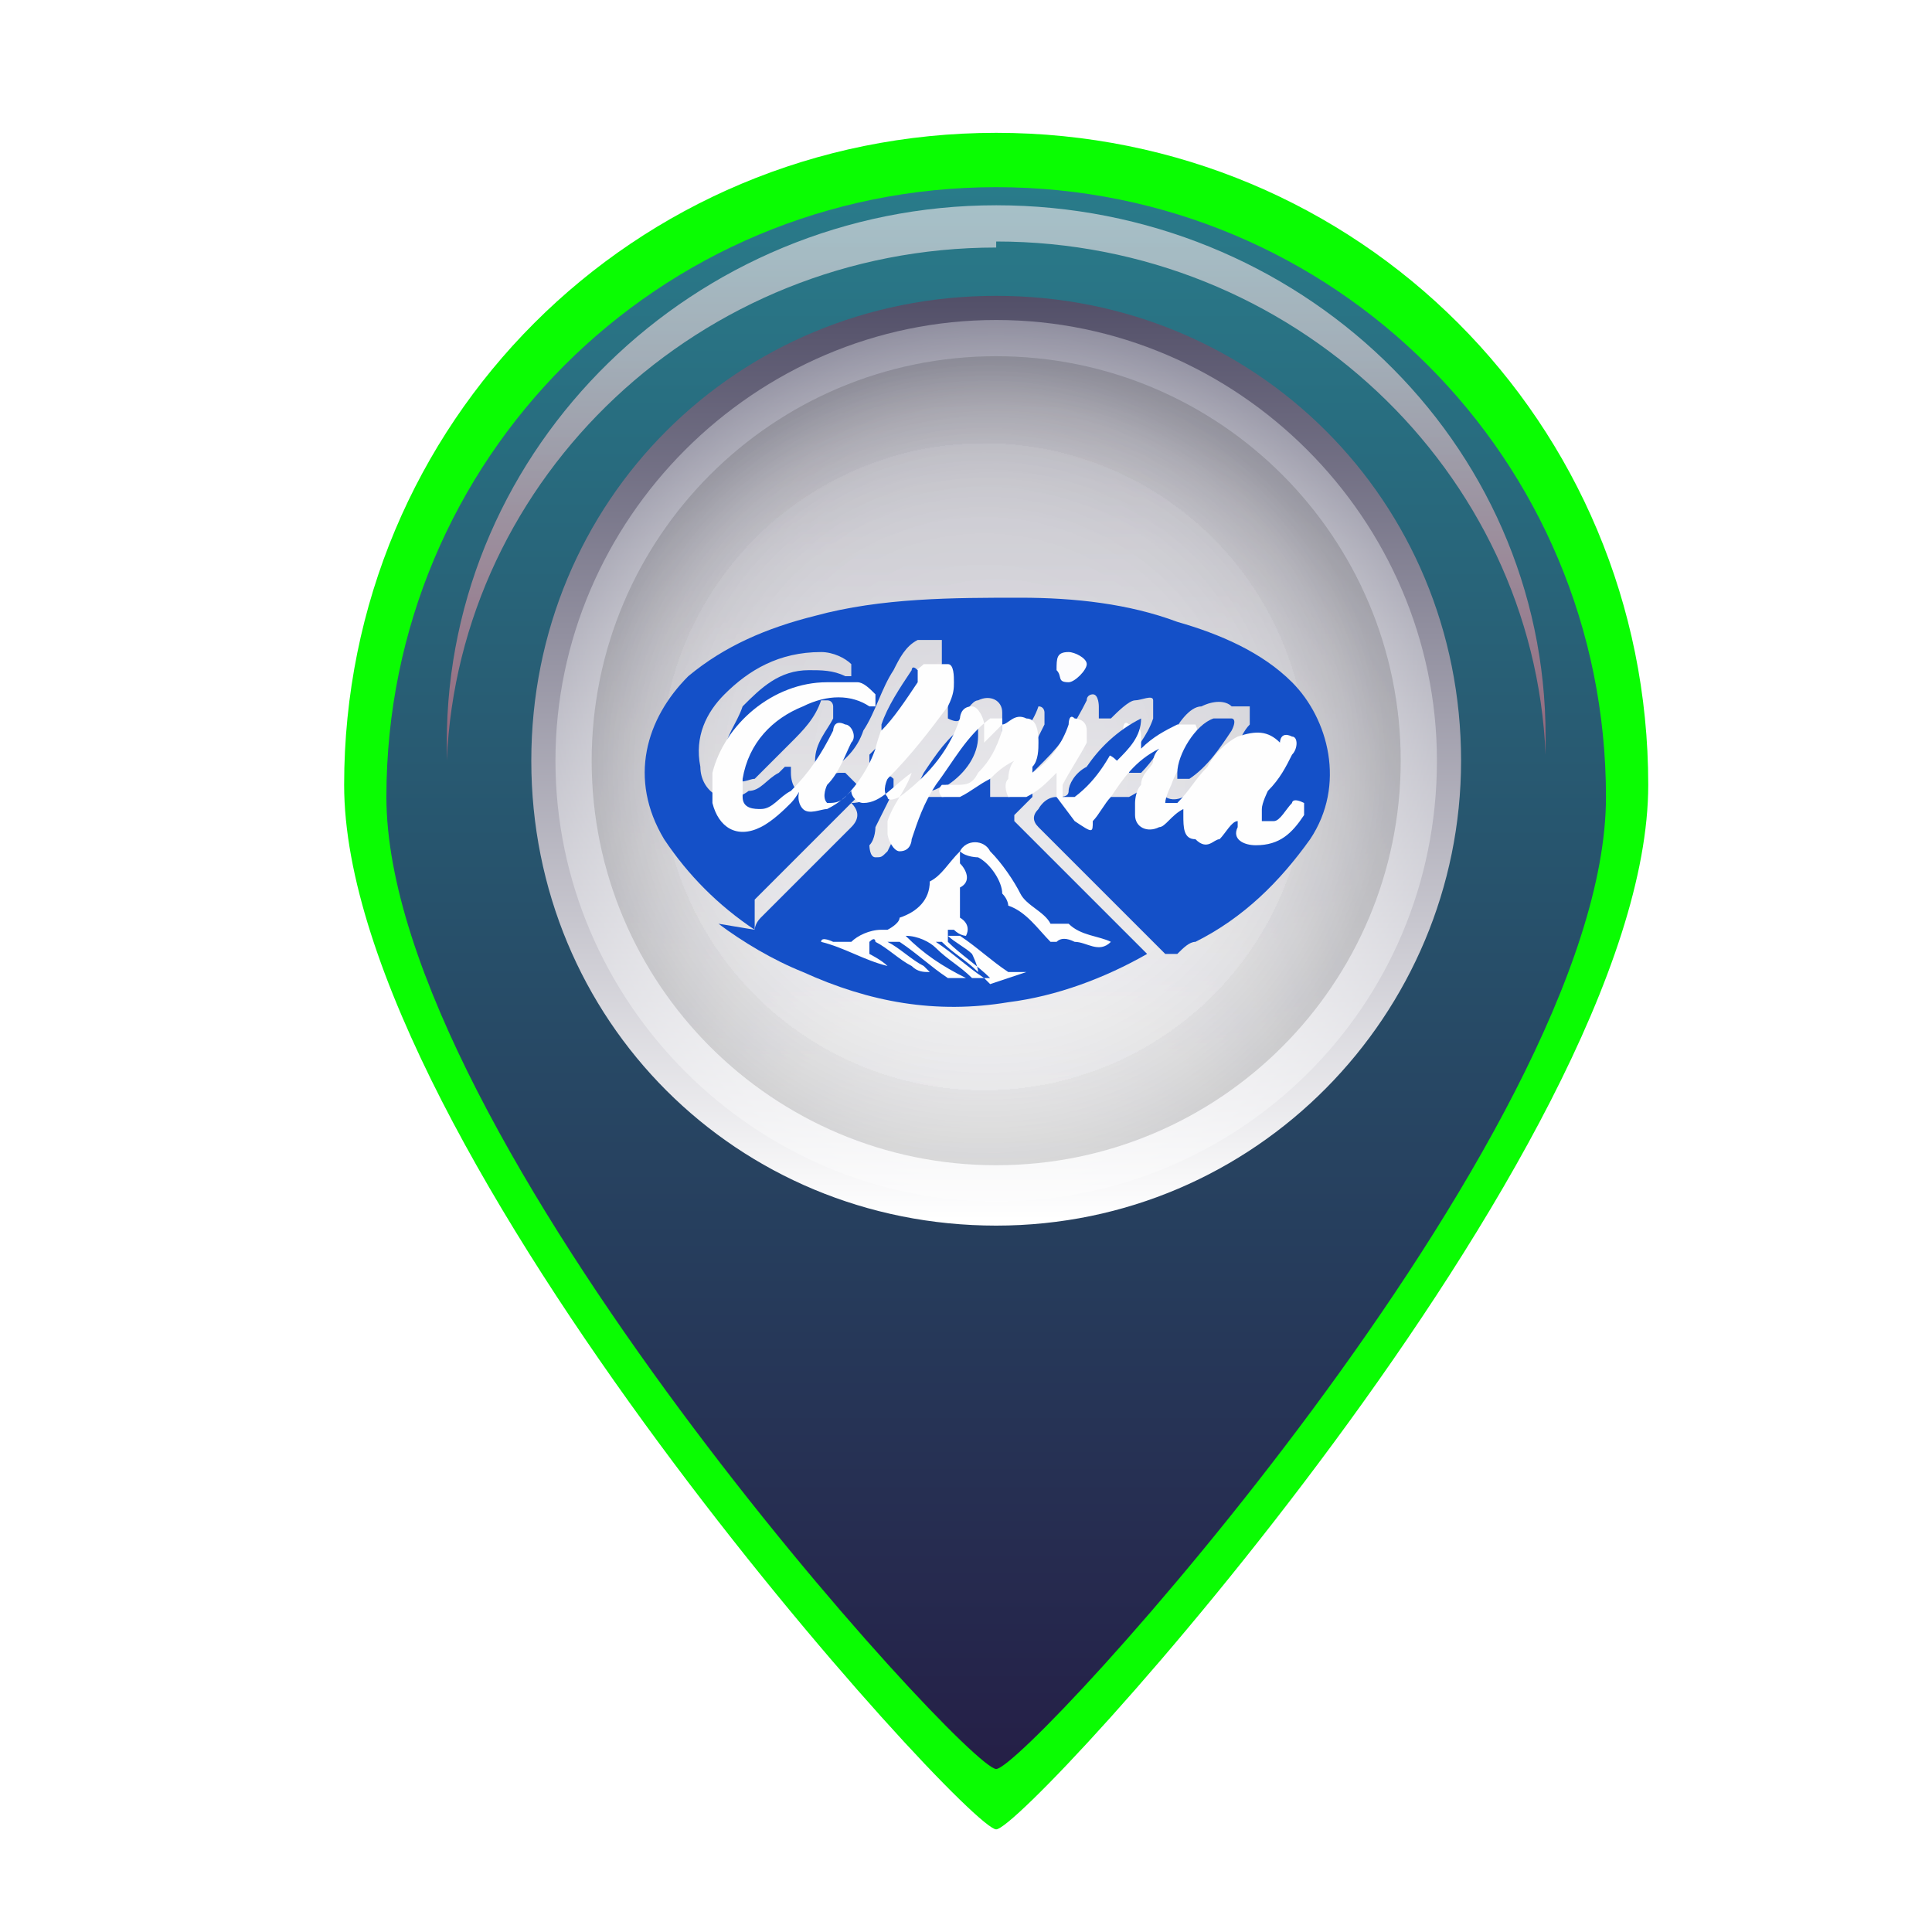
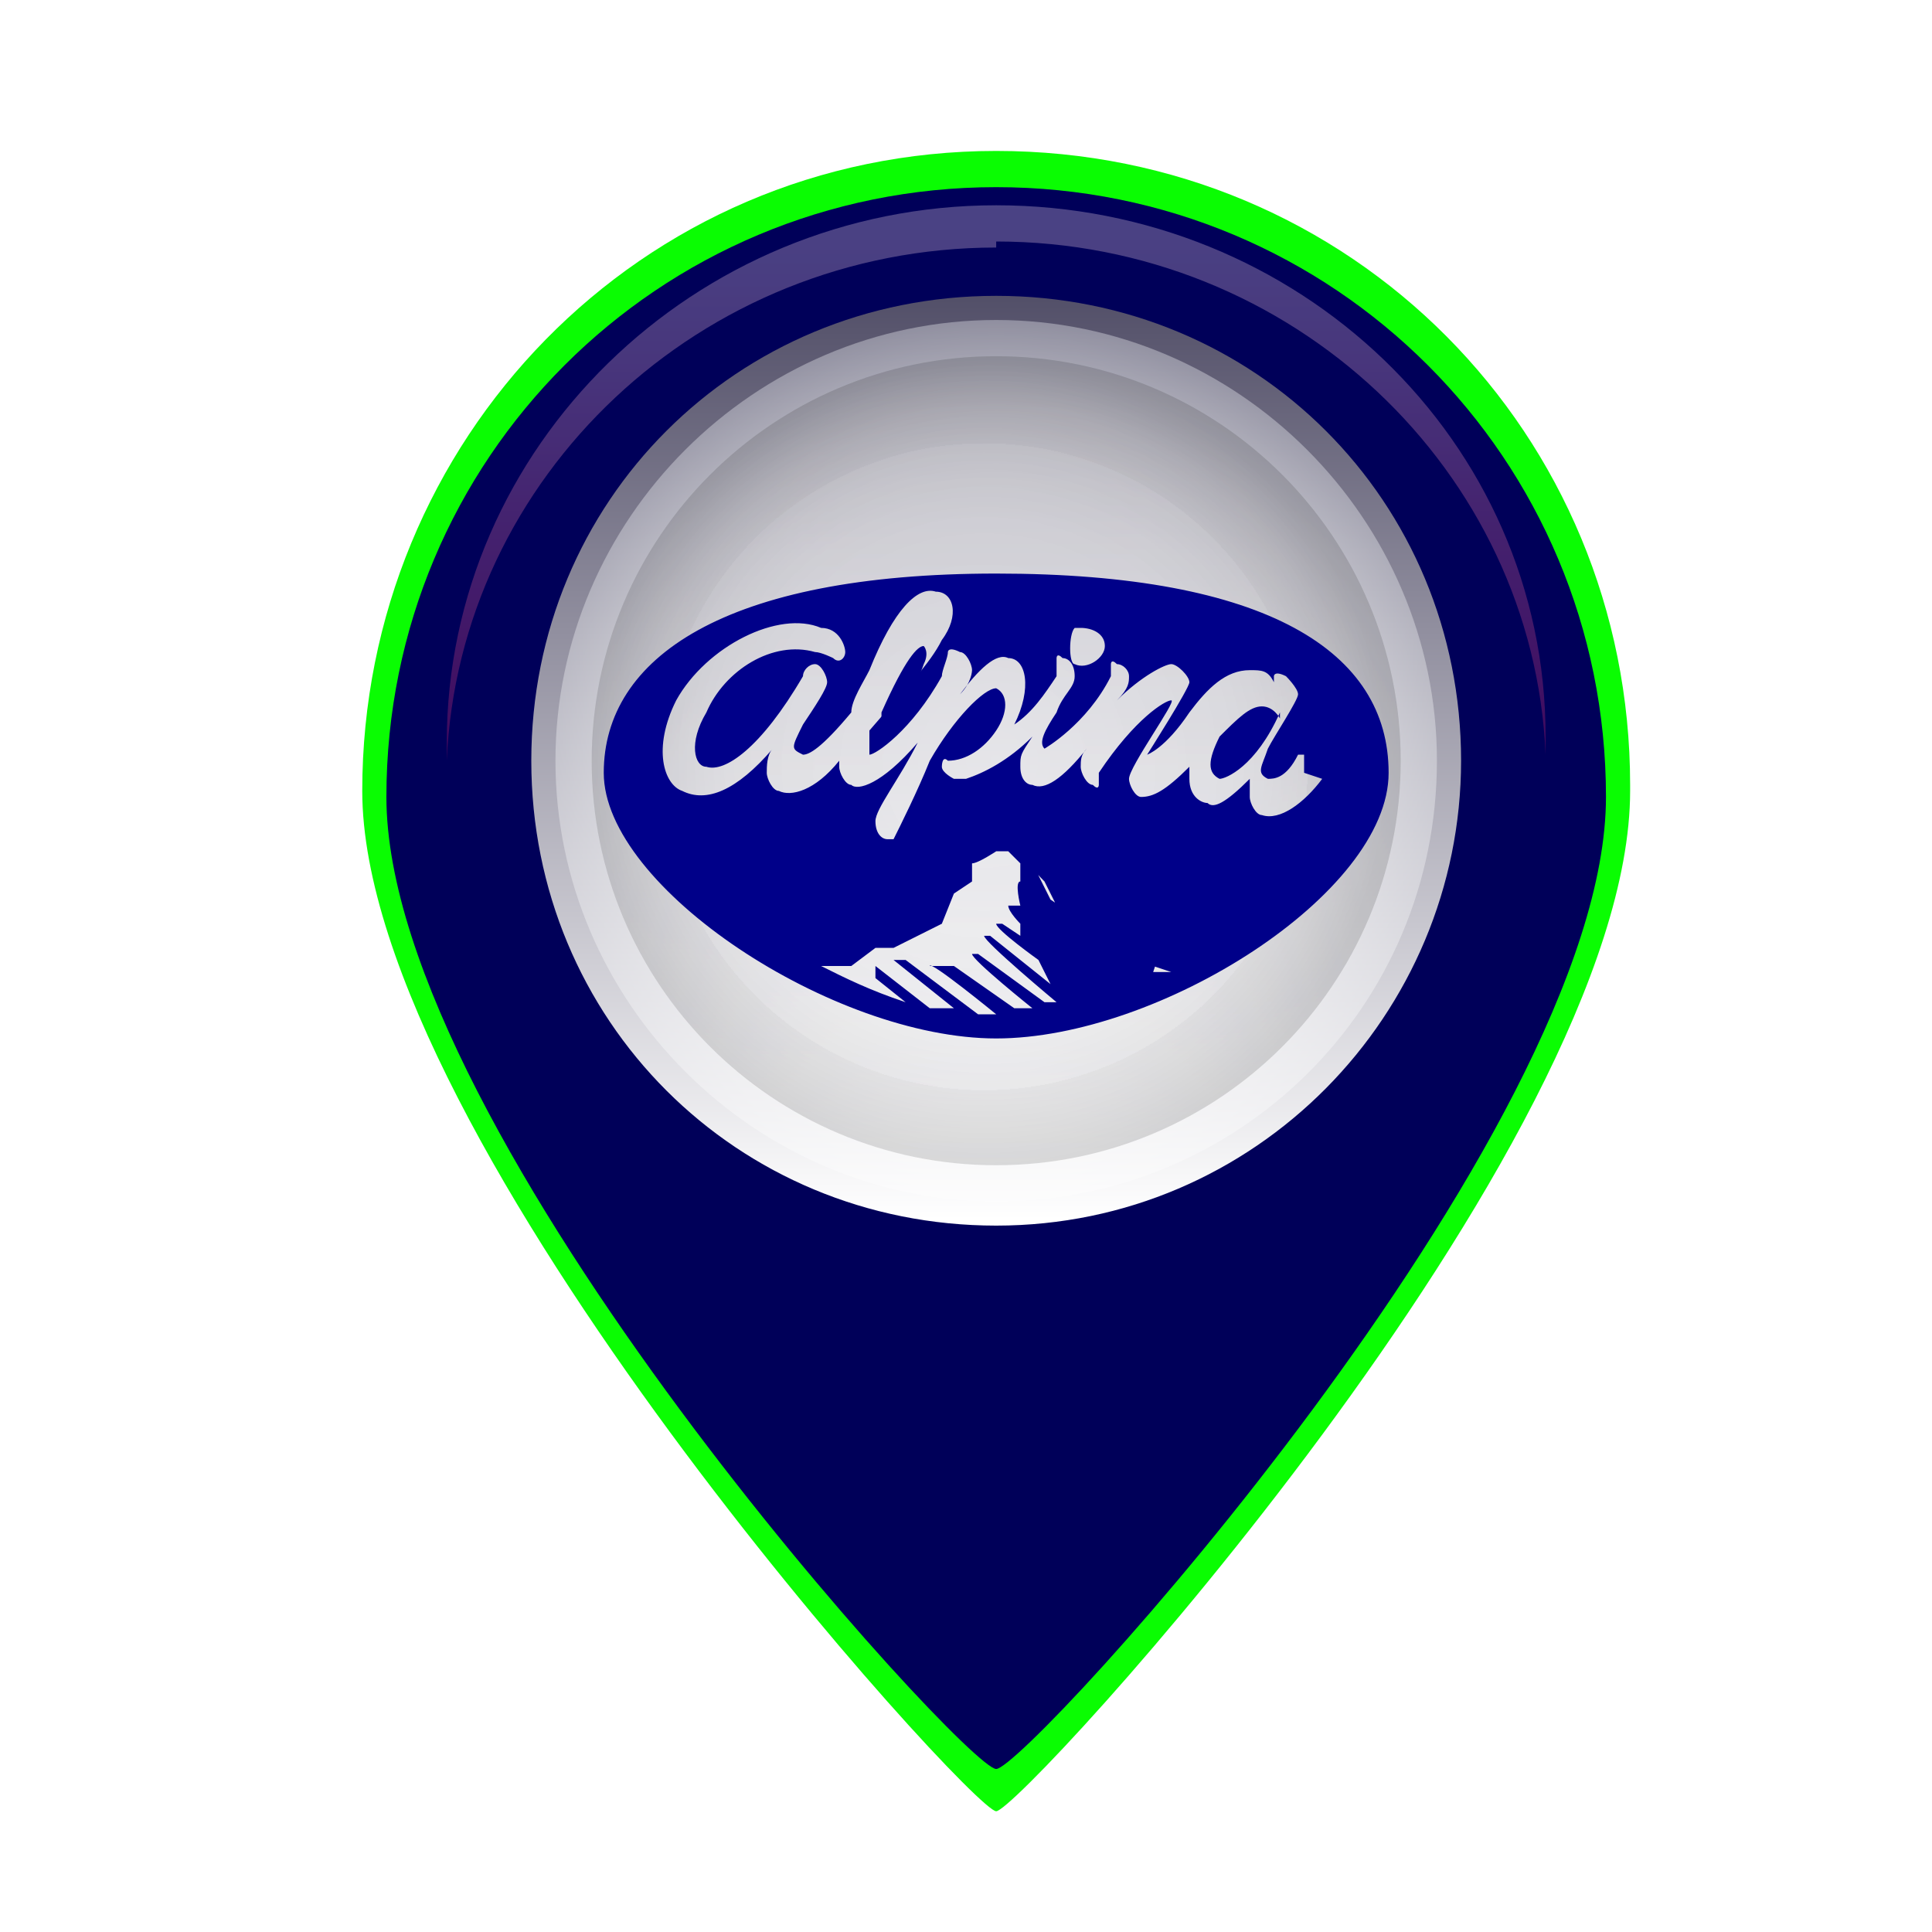
- <svg xmlns="http://www.w3.org/2000/svg" version="1.1" viewBox="0 0 32 32">
+ <svg xmlns="http://www.w3.org/2000/svg" id="Capa_1" data-name="Capa 1" version="1.1" viewBox="0 0 32 32">
  <defs>
    <style>
      .cls-1 {
-         fill: #1450c8;
+         fill: #0afd02;
      }

-       .cls-1, .cls-2, .cls-3, .cls-4, .cls-5, .cls-6, .cls-7, .cls-8, .cls-9, .cls-10, .cls-11, .cls-12, .cls-13 {
+       .cls-1, .cls-2, .cls-3, .cls-4, .cls-5, .cls-6, .cls-7, .cls-8 {
        stroke-width: 0px;
      }

      .cls-2 {
-         fill: url(#radial-gradient-3);
+         fill: #000089;
+       }
+ 
+       .cls-3 {
+         fill: url(#Degradado_sin_nombre_4);
+       }
+ 
+       .cls-4 {
+         fill: url(#Degradado_sin_nombre_3);
+       }
+ 
+       .cls-5 {
+         fill: url(#Degradado_sin_nombre_2);
+       }
+ 
+       .cls-9 {
+         opacity: .7;
+       }
+ 
+       .cls-9, .cls-6, .cls-7 {
+         mix-blend-mode: screen;
+       }
+ 
+       .cls-6 {
+         fill: url(#Degradado_sin_nombre_5);
        opacity: 0;
      }

-       .cls-2, .cls-14, .cls-13 {
-         mix-blend-mode: screen;
-       }
- 
-       .cls-3 {
-         fill: #0afd02;
-       }
- 
-       .cls-4 {
-         fill: url(#linear-gradient);
-       }
- 
-       .cls-5 {
-         fill: url(#radial-gradient);
-       }
- 
-       .cls-6 {
-         fill: #537fd7;
-       }
- 
-       .cls-7 {
-         fill: #1550c8;
-       }
- 
-       .cls-8 {
-         fill: url(#radial-gradient-2);
-       }
- 
-       .cls-9 {
-         fill: url(#Degradado_sin_nombre_2);
-       }
- 
-       .cls-10 {
-         fill: #1752c9;
-       }
- 
-       .cls-14 {
-         opacity: .7;
+       .cls-6, .cls-10, .cls-7 {
+         isolation: isolate;
      }

      .cls-11 {
-         fill: #fefefe;
-       }
- 
-       .cls-12 {
-         fill: #fcfcfe;
-       }
- 
-       .cls-15 {
-         isolation: isolate;
-       }
- 
-       .cls-16 {
        mix-blend-mode: multiply;
        opacity: .2;
      }

-       .cls-13 {
-         fill: url(#linear-gradient-2);
-         opacity: .6;
+       .cls-7 {
+         fill: url(#Degradado_sin_nombre_6);
+         opacity: .3;
+       }
+ 
+       .cls-8 {
+         fill: #000059;
      }
    </style>
-     <linearGradient id="Degradado_sin_nombre_2" data-name="Degradado sin nombre 2" x1="16.5" y1="3.1" x2="16.5" y2="29.9" gradientUnits="userSpaceOnUse">
-       <stop offset="0" stop-color="#297b8a" />
-       <stop offset="1" stop-color="#251d45" />
-     </linearGradient>
-     <linearGradient id="linear-gradient" x1="16.5" y1=".7" x2="16.5" y2="20.2" gradientUnits="userSpaceOnUse">
+     <linearGradient id="Degradado_sin_nombre_2" data-name="Degradado sin nombre 2" x1="16.5" y1="31.3" x2="16.5" y2="11.8" gradientTransform="translate(0 32) scale(1 -1)" gradientUnits="userSpaceOnUse">
      <stop offset="0" stop-color="#231f3f" />
      <stop offset="1" stop-color="#fff" />
    </linearGradient>
-     <radialGradient id="radial-gradient" cx="16.5" cy="12.6" fx="16.5" fy="12.6" r="7.3" gradientUnits="userSpaceOnUse">
+     <radialGradient id="Degradado_sin_nombre_3" data-name="Degradado sin nombre 3" cx="16.5" cy="19.4" fx="16.5" fy="19.4" r="7.3" gradientTransform="translate(0 32) scale(1 -1)" gradientUnits="userSpaceOnUse">
      <stop offset="0" stop-color="#fff" />
      <stop offset="0" stop-color="#fff" />
      <stop offset=".3" stop-color="#f4f4f4" />
      <stop offset=".6" stop-color="#f0f0f0" />
      <stop offset=".7" stop-color="#e6e6e6" />
      <stop offset=".8" stop-color="#cccccd" />
      <stop offset=".9" stop-color="#a1a3a4" />
      <stop offset="1" stop-color="#7b7d7f" />
    </radialGradient>
-     <radialGradient id="radial-gradient-2" cx="16.3" cy="12.7" fx="16.3" fy="12.7" r="6.7" gradientUnits="userSpaceOnUse">
+     <radialGradient id="Degradado_sin_nombre_4" data-name="Degradado sin nombre 4" cx="16.3" cy="19.3" fx="16.3" fy="19.3" r="6.7" gradientTransform="translate(0 32) scale(1 -1)" gradientUnits="userSpaceOnUse">
      <stop offset="0" stop-color="#fff" />
      <stop offset="0" stop-color="#fff" />
      <stop offset=".3" stop-color="#fcfcfc" />
      <stop offset=".4" stop-color="#f4f4f4" />
      <stop offset=".6" stop-color="#e7e7e7" />
      <stop offset=".7" stop-color="#d3d3d3" />
      <stop offset=".8" stop-color="#bbb" />
      <stop offset=".8" stop-color="#9c9c9c" />
      <stop offset=".9" stop-color="#787878" />
      <stop offset="1" stop-color="#4f4f4f" />
      <stop offset="1" stop-color="#4e4e4e" />
    </radialGradient>
-     <radialGradient id="radial-gradient-3" cx="16.8" cy="-58.4" fx="16.8" fy="-58.4" r="5.1" gradientTransform="translate(-2.4 98.2) scale(1.1 1.5)" gradientUnits="userSpaceOnUse">
+     <radialGradient id="Degradado_sin_nombre_5" data-name="Degradado sin nombre 5" cx="16.8" cy="90.4" fx="16.8" fy="90.4" r="5.1" gradientTransform="translate(-2.4 146.2) scale(1.1 -1.5)" gradientUnits="userSpaceOnUse">
      <stop offset="0" stop-color="#e2e0dd" />
      <stop offset="0" stop-color="#eeedeb" />
      <stop offset="0" stop-color="#fff" />
      <stop offset=".2" stop-color="#f0f0f0" />
      <stop offset=".6" stop-color="#c9c9c9" />
      <stop offset="1" stop-color="#999" />
    </radialGradient>
-     <linearGradient id="linear-gradient-2" x1="16.5" y1="1.5" x2="16.5" y2="12.9" gradientUnits="userSpaceOnUse">
+     <linearGradient id="Degradado_sin_nombre_6" data-name="Degradado sin nombre 6" x1="16.5" y1="30.5" x2="16.5" y2="19.1" gradientTransform="translate(0 32) scale(1 -1)" gradientUnits="userSpaceOnUse">
      <stop offset="0" stop-color="#fff" />
      <stop offset="0" stop-color="#fdf5f5" />
      <stop offset=".2" stop-color="#f8dcdc" />
      <stop offset=".4" stop-color="#f0b3b2" />
      <stop offset=".6" stop-color="#e67a78" />
      <stop offset=".9" stop-color="#d83230" />
      <stop offset="1" stop-color="#d00300" />
    </linearGradient>
  </defs>
-   <g class="cls-15">
-     <g id="Capa_1" data-name="Capa 1">
+   <g class="cls-10">
+     <g id="Capa_1-2" data-name="Capa 1">
      <g>
-         <path class="cls-3" d="M27.3,13c0,6-10.3,17.3-10.8,17.3S5.7,19,5.7,13,10.5,2.2,16.5,2.2s10.8,4.8,10.8,10.8Z" />
+         <path class="cls-1" d="M27,13.1c0,5.9-10.1,16.9-10.5,16.9S6,18.9,6,13.1,10.6,2.5,16.5,2.5s10.5,4.7,10.5,10.5Z" />
        <g>
-           <path class="cls-9" d="M26.6,13.2c0,5.6-9.6,16.1-10.1,16.1S6.4,18.8,6.4,13.2,10.9,3.1,16.5,3.1s10.1,4.5,10.1,10.1Z" />
-           <path class="cls-4" d="M24.2,12.6c0,4.2-3.4,7.7-7.7,7.7s-7.7-3.4-7.7-7.7,3.4-7.7,7.7-7.7,7.7,3.4,7.7,7.7Z" />
-           <g class="cls-14">
-             <path class="cls-5" d="M23.8,12.6c0,4.1-3.3,7.3-7.3,7.3s-7.3-3.3-7.3-7.3,3.3-7.3,7.3-7.3,7.3,3.3,7.3,7.3Z" />
+           <path class="cls-8" d="M26.6,13.2c0,5.6-9.6,16.1-10.1,16.1S6.4,18.8,6.4,13.2,10.9,3.1,16.5,3.1s10.1,4.5,10.1,10.1Z" />
+           <path class="cls-5" d="M24.2,12.6c0,4.2-3.4,7.7-7.7,7.7s-7.7-3.4-7.7-7.7,3.4-7.7,7.7-7.7,7.7,3.4,7.7,7.7Z" />
+           <g class="cls-9">
+             <path class="cls-4" d="M23.8,12.6c0,4.1-3.3,7.3-7.3,7.3s-7.3-3.3-7.3-7.3,3.3-7.3,7.3-7.3,7.3,3.3,7.3,7.3Z" />
          </g>
-           <g class="cls-16">
-             <path class="cls-8" d="M23.2,12.6c0,3.7-3,6.7-6.7,6.7s-6.7-3-6.7-6.7,3-6.7,6.7-6.7,6.7,3,6.7,6.7Z" />
+           <g class="cls-11">
+             <path class="cls-3" d="M23.2,12.6c0,3.7-3,6.7-6.7,6.7s-6.7-3-6.7-6.7,3-6.7,6.7-6.7,6.7,3,6.7,6.7Z" />
          </g>
-           <path class="cls-2" d="M23,11.7c0,3.5-2.9,6.3-6.6,6.3s-6.6-2.8-6.6-6.3,2.9-6.3,6.6-6.3,6.6,2.8,6.6,6.3Z" />
-           <path class="cls-13" d="M16.5,4c4.9,0,8.9,3.8,9.1,8.5,0,0,0-.2,0-.3,0-4.9-4.1-8.8-9.1-8.8S7.4,7.4,7.4,12.3s0,.2,0,.3c.2-4.7,4.2-8.5,9.1-8.5Z" />
+           <path class="cls-6" d="M23,11.7c0,3.5-2.9,6.3-6.6,6.3s-6.6-2.8-6.6-6.3,2.9-6.3,6.6-6.3,6.6,2.8,6.6,6.3Z" />
+           <path class="cls-7" d="M16.5,4c4.9,0,8.9,3.8,9.1,8.5v-.3c0-4.9-4.1-8.8-9.1-8.8S7.4,7.4,7.4,12.3s0,.2,0,.3c.2-4.7,4.2-8.5,9.1-8.5h0Z" />
        </g>
        <g>
-           <path class="cls-1" d="M12.5,15.4c-.6-.4-1.1-.9-1.5-1.5-.6-1-.3-2,.4-2.7.6-.5,1.3-.8,2.1-1,1.1-.3,2.3-.3,3.4-.3.9,0,1.8.1,2.6.4.7.2,1.4.5,1.9,1,.6.6.9,1.7.3,2.6-.5.7-1.1,1.3-1.9,1.7-.1,0-.2.1-.3.2,0,0-.1,0-.2,0-.7-.7-1.4-1.4-2.1-2.1-.1-.1-.1-.2,0-.3,0,0,.1-.2.3-.2.1,0,.2,0,.2-.1,0-.1.1-.3.3-.4,0,0,0,0,.1-.1.2-.2.3-.2.4,0,0,.1,0,.2-.1.3,0,.1,0,.2,0,.3,0,0,.2,0,.3,0,0,0,.2-.1.3-.2.1-.1.2-.1.2,0,0,0,0,0,0,0,0,.2.2.3.4.2.1,0,.2-.1.3-.2,0,0,0,0,.1,0,0,0,0,0,0,.1,0,.3.2.4.4.3.2,0,.4-.2.5-.4,0,0,0-.1,0-.1,0,0,0,0-.1,0,0,0-.1.1-.2.2,0,0-.2.1-.3,0-.1,0,0-.2,0-.3,0-.2.1-.3.2-.4,0-.1.1-.3.2-.4,0,0,0-.1,0-.2,0,0,0-.1,0-.1,0,0,0,0-.1,0,0,0-.1,0-.2,0-.1-.1-.3-.1-.5,0-.2,0-.4.3-.5.5-.2.2-.3.4-.5.6,0,0,0,0-.1,0,0,0-.1,0-.1,0,0,0,0-.1,0-.2.1-.2.3-.4.4-.7,0-.1,0-.2,0-.3,0-.1-.2,0-.3,0-.1,0-.3.2-.4.3,0,0,0,0-.2,0,0,0,0,0,0,0,0,0,0-.1,0-.2,0,0,0-.2-.1-.2,0,0-.1,0-.1.1-.2.4-.4.7-.7,1,0,0-.1.1-.2.2-.1,0-.2,0-.1-.1,0,0,0,0,0-.1.1-.2.2-.4.3-.6,0,0,0-.2,0-.2,0,0,0-.1-.1-.1,0,0,0,0,0,0-.1.3-.3.5-.5.7,0,0,0,0,0,0,0,0,0,0-.1,0,0,0,0,0,0,0,0,0,0-.2,0-.2,0-.1,0-.3,0-.4,0-.2-.2-.3-.4-.2-.1,0-.2.2-.3.3,0,0,0,.1-.2,0,0,0,0-.1,0-.2,0,0,0-.2,0-.3,0,0,0,0-.1,0,0,0,0,0,0,.1,0,.2-.1.4-.2.5-.2.3-.4.5-.7.8,0,0,0,0,0,0,0,0-.2.1-.3,0,0,0,0-.2,0-.3,0,0,.1-.1.2-.2.3-.3.6-.6.8-1,0-.1.1-.2.2-.3,0-.2,0-.3,0-.4-.1,0-.3,0-.4,0-.2.1-.3.3-.4.5-.2.3-.3.7-.5,1-.1.3-.3.5-.6.7,0,0-.2,0-.2,0,0,0,0-.1,0-.2,0-.3.2-.5.3-.7,0,0,0-.1,0-.2,0,0,0-.1-.1-.1,0,0,0,0-.1,0-.1.3-.3.5-.5.7-.2.2-.4.4-.6.6-.1,0-.2.1-.4,0-.1-.1-.2-.2-.1-.4,0-.3.2-.5.3-.8.3-.3.6-.6,1.1-.6.2,0,.4,0,.6.1,0,0,0,0,.1,0,0,0,0-.1,0-.2-.1-.1-.3-.2-.5-.2-.7,0-1.2.3-1.6.7-.3.3-.5.7-.4,1.2,0,.4.4.7.8.4.2,0,.3-.2.5-.3,0,0,0,0,.1-.1,0,0,0,0,.1,0,0,0,0,0,0,.1,0,0,0,0,0,0,0,.2.1.4.3.3.1,0,.2-.1.3-.2,0,0,.1-.1.2-.1,0,0,0,0,.1,0,0,0,.2.2.2.2,0,0,0,0,0,0,0,0,0,.2,0,.2-.6.6-1.1,1.1-1.7,1.7,0,0,0,0,0,0Z" />
-           <path class="cls-1" d="M12.5,15.4c0,0,0-.1.1-.2.5-.5,1-1,1.5-1.5q.2-.2,0-.4s0,0,0,0c.3,0,.4-.2.6-.4,0,0,0-.1.1,0,0,0,0,.1,0,.2-.1.2-.2.4-.3.6,0,0,0,.2-.1.3,0,0,0,.2.1.2.1,0,.1,0,.2-.1.2-.4.4-.9.6-1.3.2-.3.4-.6.7-.8,0,0,.1-.1.2,0,0,0,0,.1,0,.2,0,.3-.2.6-.5.8-.1,0-.2.1-.3.1,0,0,0,0-.1,0,0,0,0,0,0,.1,0,0,.2,0,.3,0,.2,0,.4-.2.6-.3,0,0,.1-.1.2-.1,0,0,0,0,0,0,0,0,0,0,0,0,0,0,0,0,0,.1,0,0,0,.2,0,.3,0,0,.2,0,.3,0,.1,0,.2-.1.3-.2,0,0,0,0,.1-.1,0,0,0,0,0,0,0,.1,0,.2,0,.3,0,0-.2.2-.3.3,0,0,0,0,0,.1.7.7,1.5,1.5,2.2,2.2,0,0,0,0,0,0-.7.4-1.5.7-2.3.8-1.2.2-2.3,0-3.4-.5-.5-.2-1-.5-1.4-.8Z" />
-           <path class="cls-11" d="M17.5,13.2c0-.1,0-.2,0-.4-.2.2-.3.3-.5.4-.1,0-.2,0-.3,0,0,0-.1-.2,0-.3,0,0,0-.2.1-.3-.2.1-.3.2-.4.3-.2.1-.3.2-.5.3,0,0-.2,0-.3,0,0,0-.1-.1,0-.2,0,0,.1,0,.2,0,.2,0,.3,0,.4-.2.2-.2.3-.4.4-.7,0,0,0-.1,0-.2,0,0-.1,0-.2,0-.4.3-.6.7-.9,1.1-.2.3-.3.6-.4.9,0,0,0,.2-.2.2-.1,0-.2-.2-.2-.3,0,0,0-.1,0-.2.1-.3.3-.5.4-.8-.3.2-.5.5-.8.5-.1,0-.2-.1-.2-.2,0,0,0,0,0,0-.1.1-.2.2-.4.3-.1,0-.3.1-.4,0-.1-.1-.1-.3,0-.4,0,0,0,0,0,0,0,0,0,0,0,0,0,0-.1.2-.2.3-.1.1-.3.3-.5.4-.4.2-.7,0-.8-.4,0-.2,0-.3,0-.5.2-.8,1-1.5,1.9-1.5.2,0,.3,0,.5,0,.1,0,.2.1.3.2,0,0,0,.1,0,.2,0,0,0,0-.1,0-.3-.2-.7-.2-1.1,0-.5.2-.9.6-1,1.2,0,0,0,.2,0,.3,0,.2.2.2.3.2.2,0,.3-.2.5-.3.3-.3.5-.6.7-1,0,0,0-.2.2-.1.1,0,.2.2.1.3-.1.2-.2.5-.4.7,0,0-.1.2,0,.3.1,0,.2,0,.3-.1.2-.2.4-.5.5-.8.1-.4.3-.8.5-1.1,0-.1.2-.2.3-.3.1,0,.2,0,.4,0,.1,0,.1.2.1.3,0,.1,0,.2-.1.4-.3.4-.6.8-1,1.2,0,0,0,0,0,0,0,0-.1.2,0,.3,0,.1.2,0,.2,0,.4-.3.8-.7,1-1.3,0,0,0-.2.2-.2.1,0,.2.2.2.3,0,0,0,.2,0,.3.1-.1.2-.2.3-.3.1,0,.2-.2.4-.1.2,0,.2.3.2.4,0,.1,0,.3-.1.4,0,0,0,0,0,.1.3-.2.5-.5.6-.8,0,0,0-.2.1-.1,0,0,.2,0,.2.2,0,0,0,.2,0,.2-.1.2-.3.5-.4.7,0,0,0,.1,0,.2,0,0,.1,0,.2,0,.4-.3.6-.7.8-1.1,0,0,0-.2.1-.1.1,0,.2,0,.2.2,0,0,0,.1,0,.2,0,0,0,0,0,0,.2-.2.4-.3.6-.4.1,0,.2,0,.3,0,0,0,.1.2,0,.3-.1.2-.3.4-.4.7,0,0-.1.2-.1.3,0,0,.1,0,.2,0,.2-.2.3-.4.5-.6.1-.2.3-.4.5-.5.3-.1.5-.1.7.1,0,0,0-.2.2-.1.1,0,.1.2,0,.3-.1.2-.2.4-.4.6,0,0-.1.2-.1.3,0,0,0,.1,0,.2,0,0,.1,0,.2,0,.1,0,.2-.2.3-.3,0,0,0-.1.2,0,0,0,0,.1,0,.2-.2.3-.4.5-.8.5-.2,0-.4-.1-.3-.3,0,0,0,0,0-.1-.1,0-.2.2-.3.3-.1,0-.2.2-.4,0-.2,0-.2-.2-.2-.4,0,0,0,0,0-.1-.2.1-.3.3-.4.3-.2.1-.4,0-.4-.2,0,0,0-.1,0-.2,0,0,0-.2.1-.3,0-.2.2-.3.2-.4,0,0,0-.1.1-.2-.4.2-.6.5-.8.8-.1.1-.2.3-.3.4,0,.2,0,.2-.3,0Z" />
-           <path class="cls-1" d="M18,12.7c.2-.3.5-.6.9-.8,0,.3-.2.5-.4.7,0,0,0,0,0,0q-.2-.2-.3,0s0,0-.1.1Z" />
-           <path class="cls-12" d="M17.5,11.1c0-.2,0-.3.2-.3.1,0,.3.1.3.2,0,.1-.2.3-.3.3-.2,0-.1-.1-.2-.2Z" />
-           <path class="cls-6" d="M18.4,12s0,0,0,0c0,0,0,0,0-.1,0,0,0,0,0,0Z" />
-           <path class="cls-1" d="M13.8,13.1s0,0,0,0c0,0,0,0,0,.1,0,0,0,0,0,0Z" />
-           <path class="cls-11" d="M17,16.1c-.1,0-.2,0-.3,0-.3-.2-.5-.4-.8-.6,0,0-.1,0-.2,0,0,0,0,.1,0,.1.2.2.5.4.7.6-.1,0-.2,0-.3,0-.2-.2-.4-.3-.6-.5-.1-.1-.3-.2-.5-.2.3.3.6.5,1,.7-.1,0-.2,0-.3,0-.3-.2-.5-.4-.8-.6,0,0,0,0,0,0,0,0-.1,0-.2,0,0,0,0,0,0,0,.2.1.4.3.6.4,0,0,0,0,.1.1-.1,0-.2,0-.3-.1-.2-.1-.4-.3-.6-.4,0,0,0-.1-.1,0,0,0,0,.1,0,.2,0,0,.2.1.3.2-.4-.1-.7-.3-1.1-.4,0-.1.2,0,.2,0,.1,0,.2,0,.3,0,.1-.1.3-.2.5-.2,0,0,0,0,.1,0,0,0,.2-.1.2-.2.3-.1.5-.3.5-.6,0,0,0,0,0,0,.2-.1.3-.3.5-.5.1-.2.4-.2.5,0,.2.2.4.5.5.7.1.2.4.3.5.5,0,0,0,0,0,0,.1,0,.2,0,.3,0,.2.2.5.2.7.3-.2.2-.4,0-.6,0,0,0,0,0,0,0q-.2-.1-.3,0c0,0,0,0-.1,0-.2-.2-.4-.5-.7-.6,0,0,0-.1-.1-.2,0-.2-.2-.5-.4-.6,0,0-.2,0-.3-.1,0,0,0,.1,0,.2.1.1.2.3,0,.4,0,0,0,.1,0,.2,0,.1,0,.2,0,.3,0,0,.2.1.1.3,0,0-.1,0-.2-.1,0,0-.1,0-.1,0,0,0,0,0,0,.1.1.1.3.2.4.3,0,0,.1.2.1.3-.2-.2-.4-.3-.6-.5,0,0,0,0,0,0,0,0-.1,0-.1,0,0,0,0,0,0,0,.3.2.5.4.8.6,0,0,0,0,.1.1Z" />
-           <path class="cls-7" d="M19.5,12.8c0-.3.3-.8.6-.9,0,0,.2,0,.3,0,0,0,.1,0,0,.2-.2.3-.4.6-.7.8,0,0-.1,0-.2,0,0,0,0,0,0-.2Z" />
-           <path class="cls-10" d="M14.6,12c.1-.3.3-.6.5-.9,0,0,0-.1.1,0,0,0,0,.1,0,.2-.2.3-.4.6-.6.8Z" />
+           <path class="cls-2" d="M15.3,10.7c-.1,0-.3.2-.7,1.1,0,0,0,.1,0,.2.4-.4.6-.7.7-1,.1-.2,0-.3,0-.3" />
+           <path class="cls-2" d="M21.2,11.9c0,0-.1-.2-.3-.2s-.4.2-.7.5c-.2.4-.2.6,0,.7.1,0,.6-.2,1-1.1,0,0,0,0,0,0" />
+           <path class="cls-2" d="M16.5,9.5c-4.5,0-6.5,1.4-6.5,3.3s3.8,4.4,6.5,4.4,6.5-2.4,6.5-4.4-2-3.3-6.5-3.3M17.9,10.4c.2,0,.4.1.4.3,0,.2-.3.4-.5.3-.1,0-.1-.5,0-.6M19.2,15.8l-.4-.2-.3-.2v.3c-.1,0-.8-.6-.8-.6l-.3-.2-.3-.6-.3-.3h-.2c0,0,.3.3.3.3v.3c-.1,0,0,.4,0,.4h-.2c0,.1.2.3.2.3v.2s-.3-.2-.3-.2h-.1c0,.1.7.6.7.6l.2.4-1-.8h-.1c0,.1,1.2,1.1,1.2,1.1h-.2s-1.1-.8-1.1-.8h-.1c0,.1,1,.9,1,.9h-.3s-1-.7-1-.7h-.4c0-.1,1.1.8,1.1.8h-.3s-1.2-.9-1.2-.9h-.2c0,0,1,.8,1,.8h-.4c0,0-.9-.7-.9-.7v.2c0,0,.5.4.5.4-.6-.2-1-.4-1.4-.6h.2c0,0,.3,0,.3,0l.4-.3h.3s.8-.4.8-.4l.2-.5.3-.2v-.3c.1,0,.4-.2.4-.2h.4c0,.1.4.5.4.5l.3.6.2.2.3.3h.3c0,0,.4.2.4.2l.6.2h-.3ZM21.9,12.9c-.3.4-.7.7-1,.6-.1,0-.2-.2-.2-.3,0,0,0-.2,0-.3-.4.4-.6.5-.7.4-.1,0-.3-.1-.3-.4,0,0,0-.2,0-.2-.4.4-.6.5-.8.5-.1,0-.2-.2-.2-.3,0-.2.8-1.3.7-1.3s-.6.3-1.2,1.2c0,0,0,.2,0,.2,0,0,0,.1-.1,0-.1,0-.2-.2-.2-.3s0-.2.1-.3c-.4.5-.7.7-.9.6-.1,0-.2-.1-.2-.3s0-.2.2-.5c-.4.4-.8.6-1.1.7,0,0-.1,0-.2,0,0,0,0,0,0,0,0,0,0,0,0,0,0,0,0,0,0,0,0,0-.2-.1-.2-.2,0,0,0-.2.1-.1.3,0,.6-.2.8-.5.2-.3.2-.6,0-.7-.2,0-.7.5-1.1,1.2-.2.5-.5,1.1-.6,1.3,0,0,0,0,0,0,0,0,0,0-.1,0-.1,0-.2-.1-.2-.3s.4-.7.7-1.3c-.6.7-1,.8-1.1.7-.1,0-.2-.2-.2-.3,0,0,0,0,0-.1-.4.5-.8.6-1,.5-.1,0-.2-.2-.2-.3s0-.3.1-.4c-.6.7-1.1.9-1.5.7-.3-.1-.5-.7-.1-1.5.5-.9,1.7-1.5,2.4-1.2.3,0,.4.3.4.4s-.1.2-.2.1c0,0-.2-.1-.3-.1-.7-.2-1.5.3-1.8,1-.3.5-.2.9,0,.9.3.1.9-.3,1.6-1.5,0-.1.1-.2.2-.2.1,0,.2.2.2.3s-.2.4-.4.7c-.2.4-.2.4,0,.5.1,0,.3-.1.8-.7,0-.2.2-.5.3-.7.4-1,.8-1.4,1.1-1.3.3,0,.4.4.1.8-.2.4-.6.8-1.2,1.5,0,.2,0,.3,0,.4.1,0,.7-.4,1.2-1.3,0-.1.1-.3.1-.4,0,0,0-.1.2,0,.1,0,.2.2.2.3,0,0,0,.2-.2.4.3-.4.6-.7.8-.6.3,0,.4.5.1,1.1,0,0,0,0,0,0,.3-.2.5-.5.7-.8,0,0,0-.2,0-.3,0,0,0-.1.1,0,.1,0,.2.1.2.3s-.2.3-.3.6c-.2.3-.3.5-.2.6,0,0,.7-.4,1.1-1.2,0,0,0-.1,0-.2,0,0,0-.1.1,0,.1,0,.2.1.2.2s0,.2-.2.4c.4-.4.8-.6.9-.6s.3.2.3.3-.7,1.2-.7,1.2c0,0,.3-.1.7-.7,0,0,0,0,0,0,.3-.4.6-.7,1-.7.2,0,.3,0,.4.2,0,0,0,0,0-.1,0,0,0-.1.2,0,0,0,.2.2.2.3,0,.1-.4.7-.5.9-.1.3-.2.4,0,.5.1,0,.3,0,.5-.4,0,0,.1,0,.1,0,0,0,0,.2,0,.3" />
        </g>
      </g>
    </g>
  </g>
</svg>
